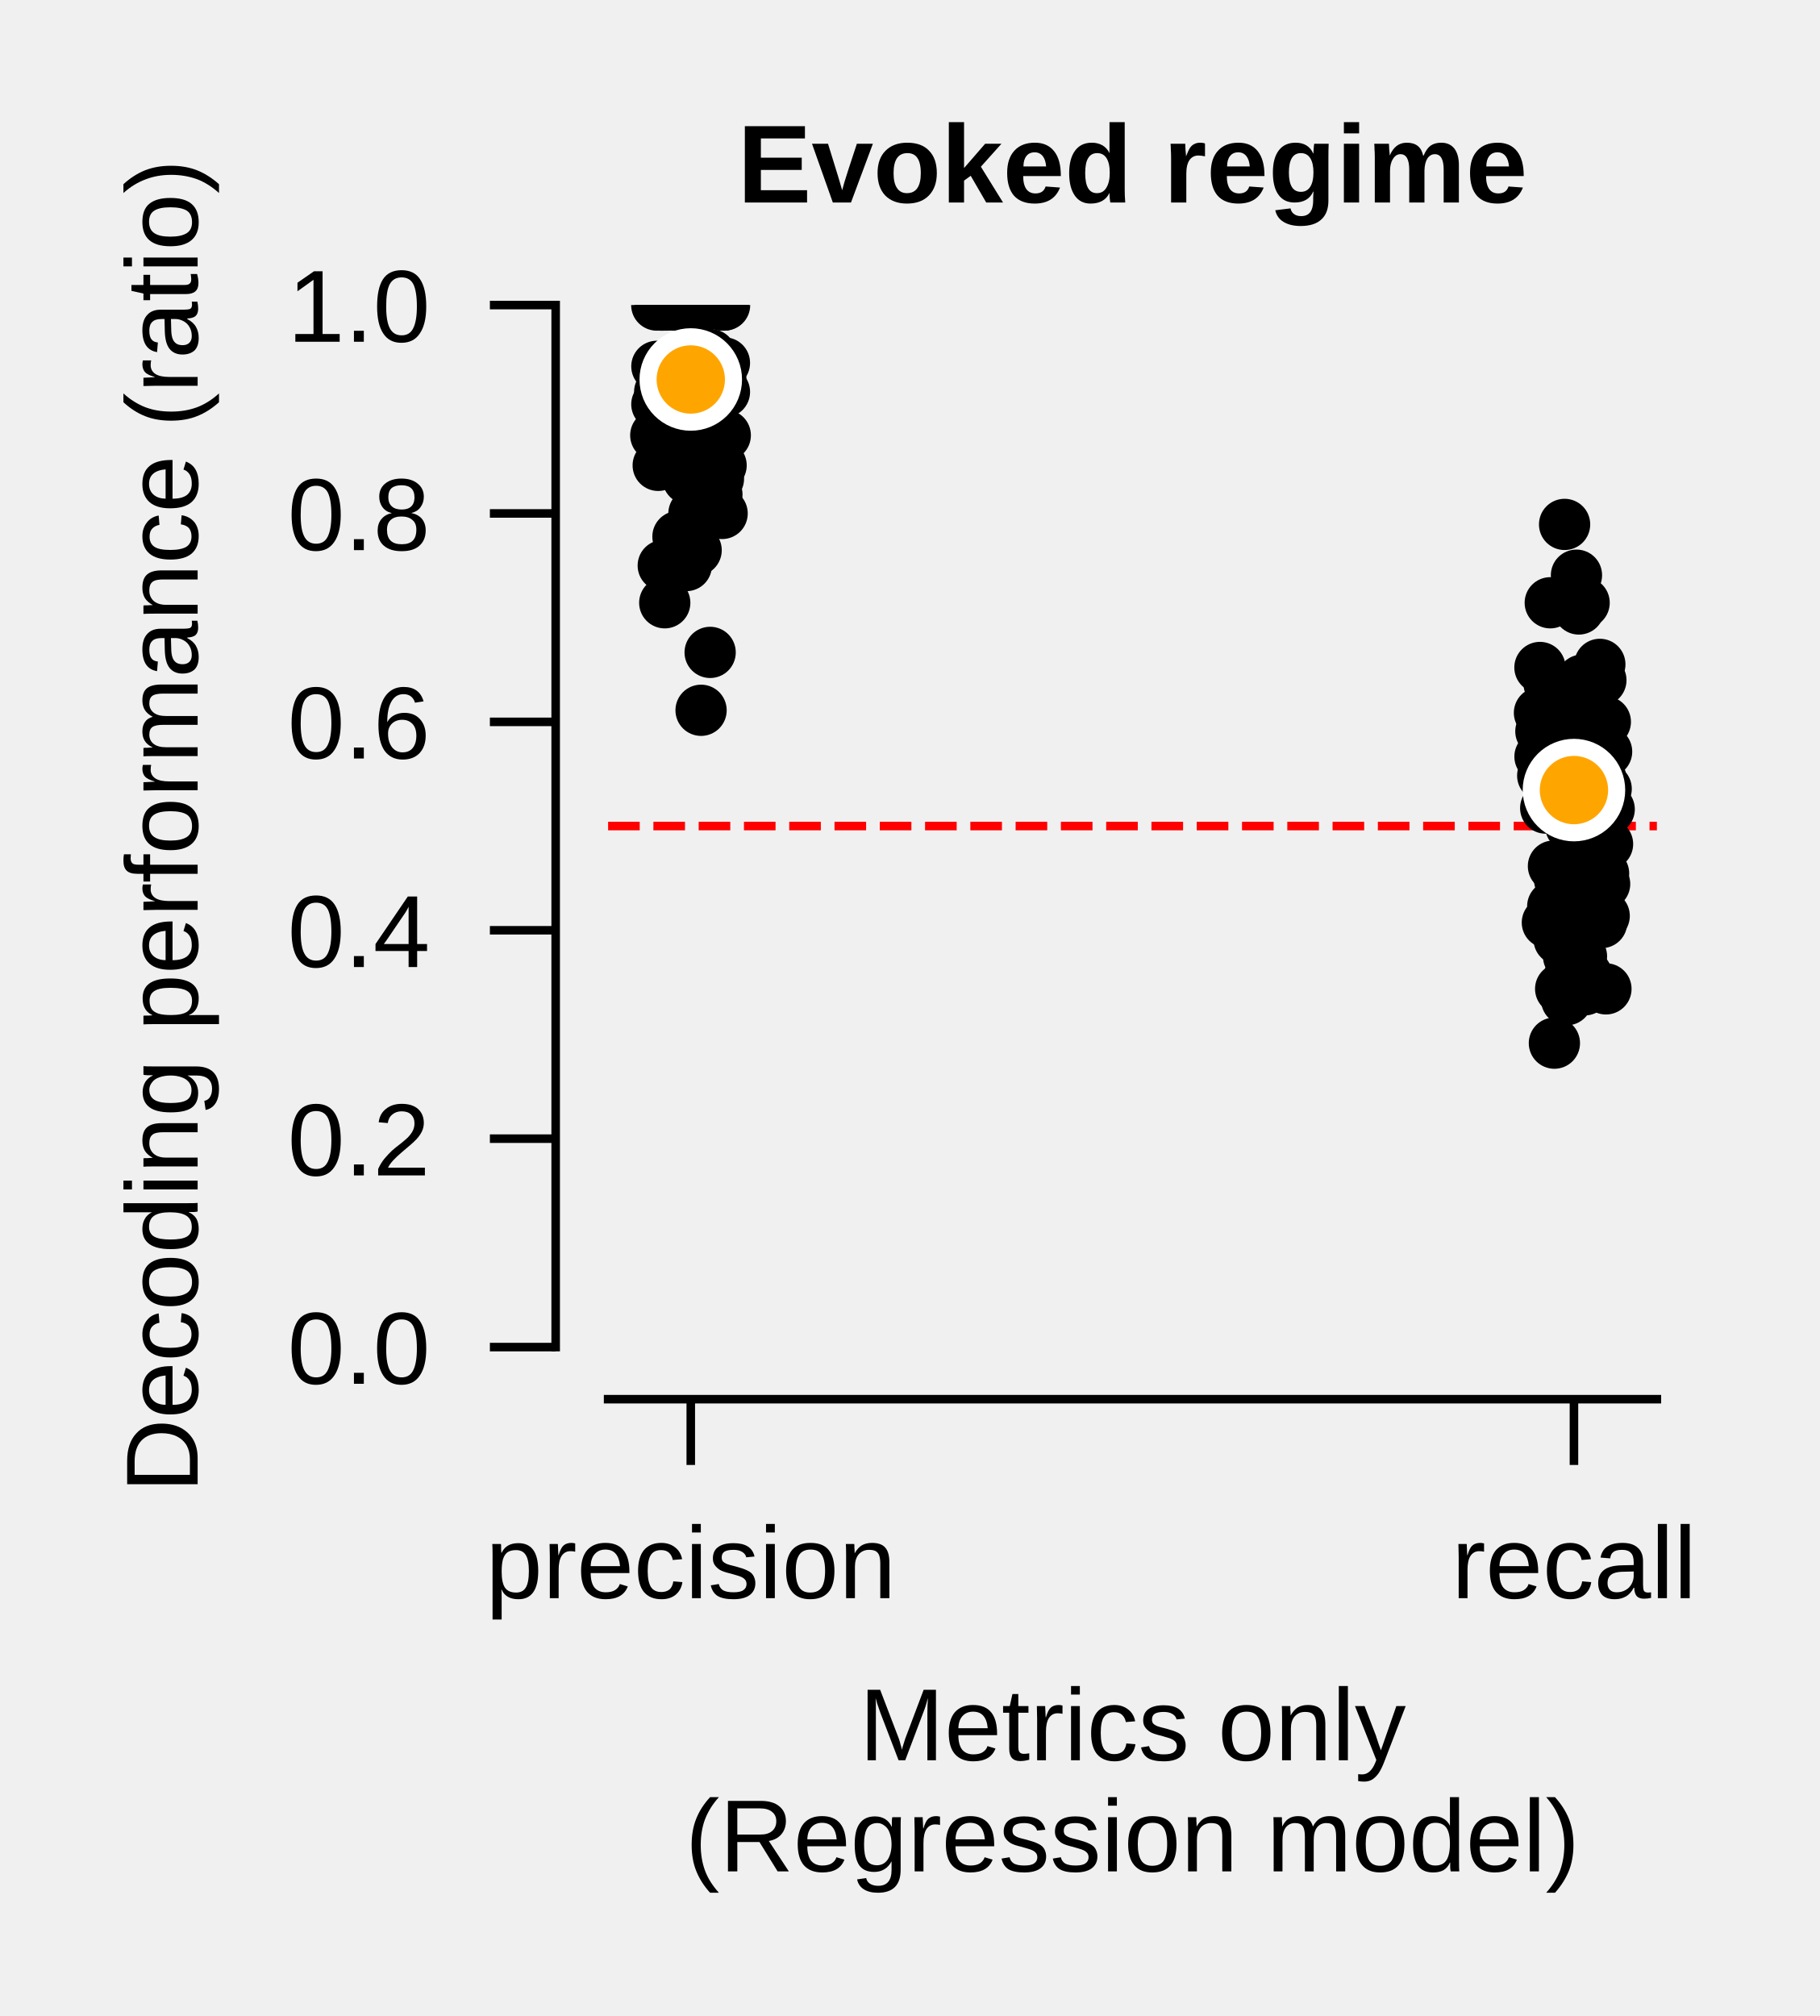
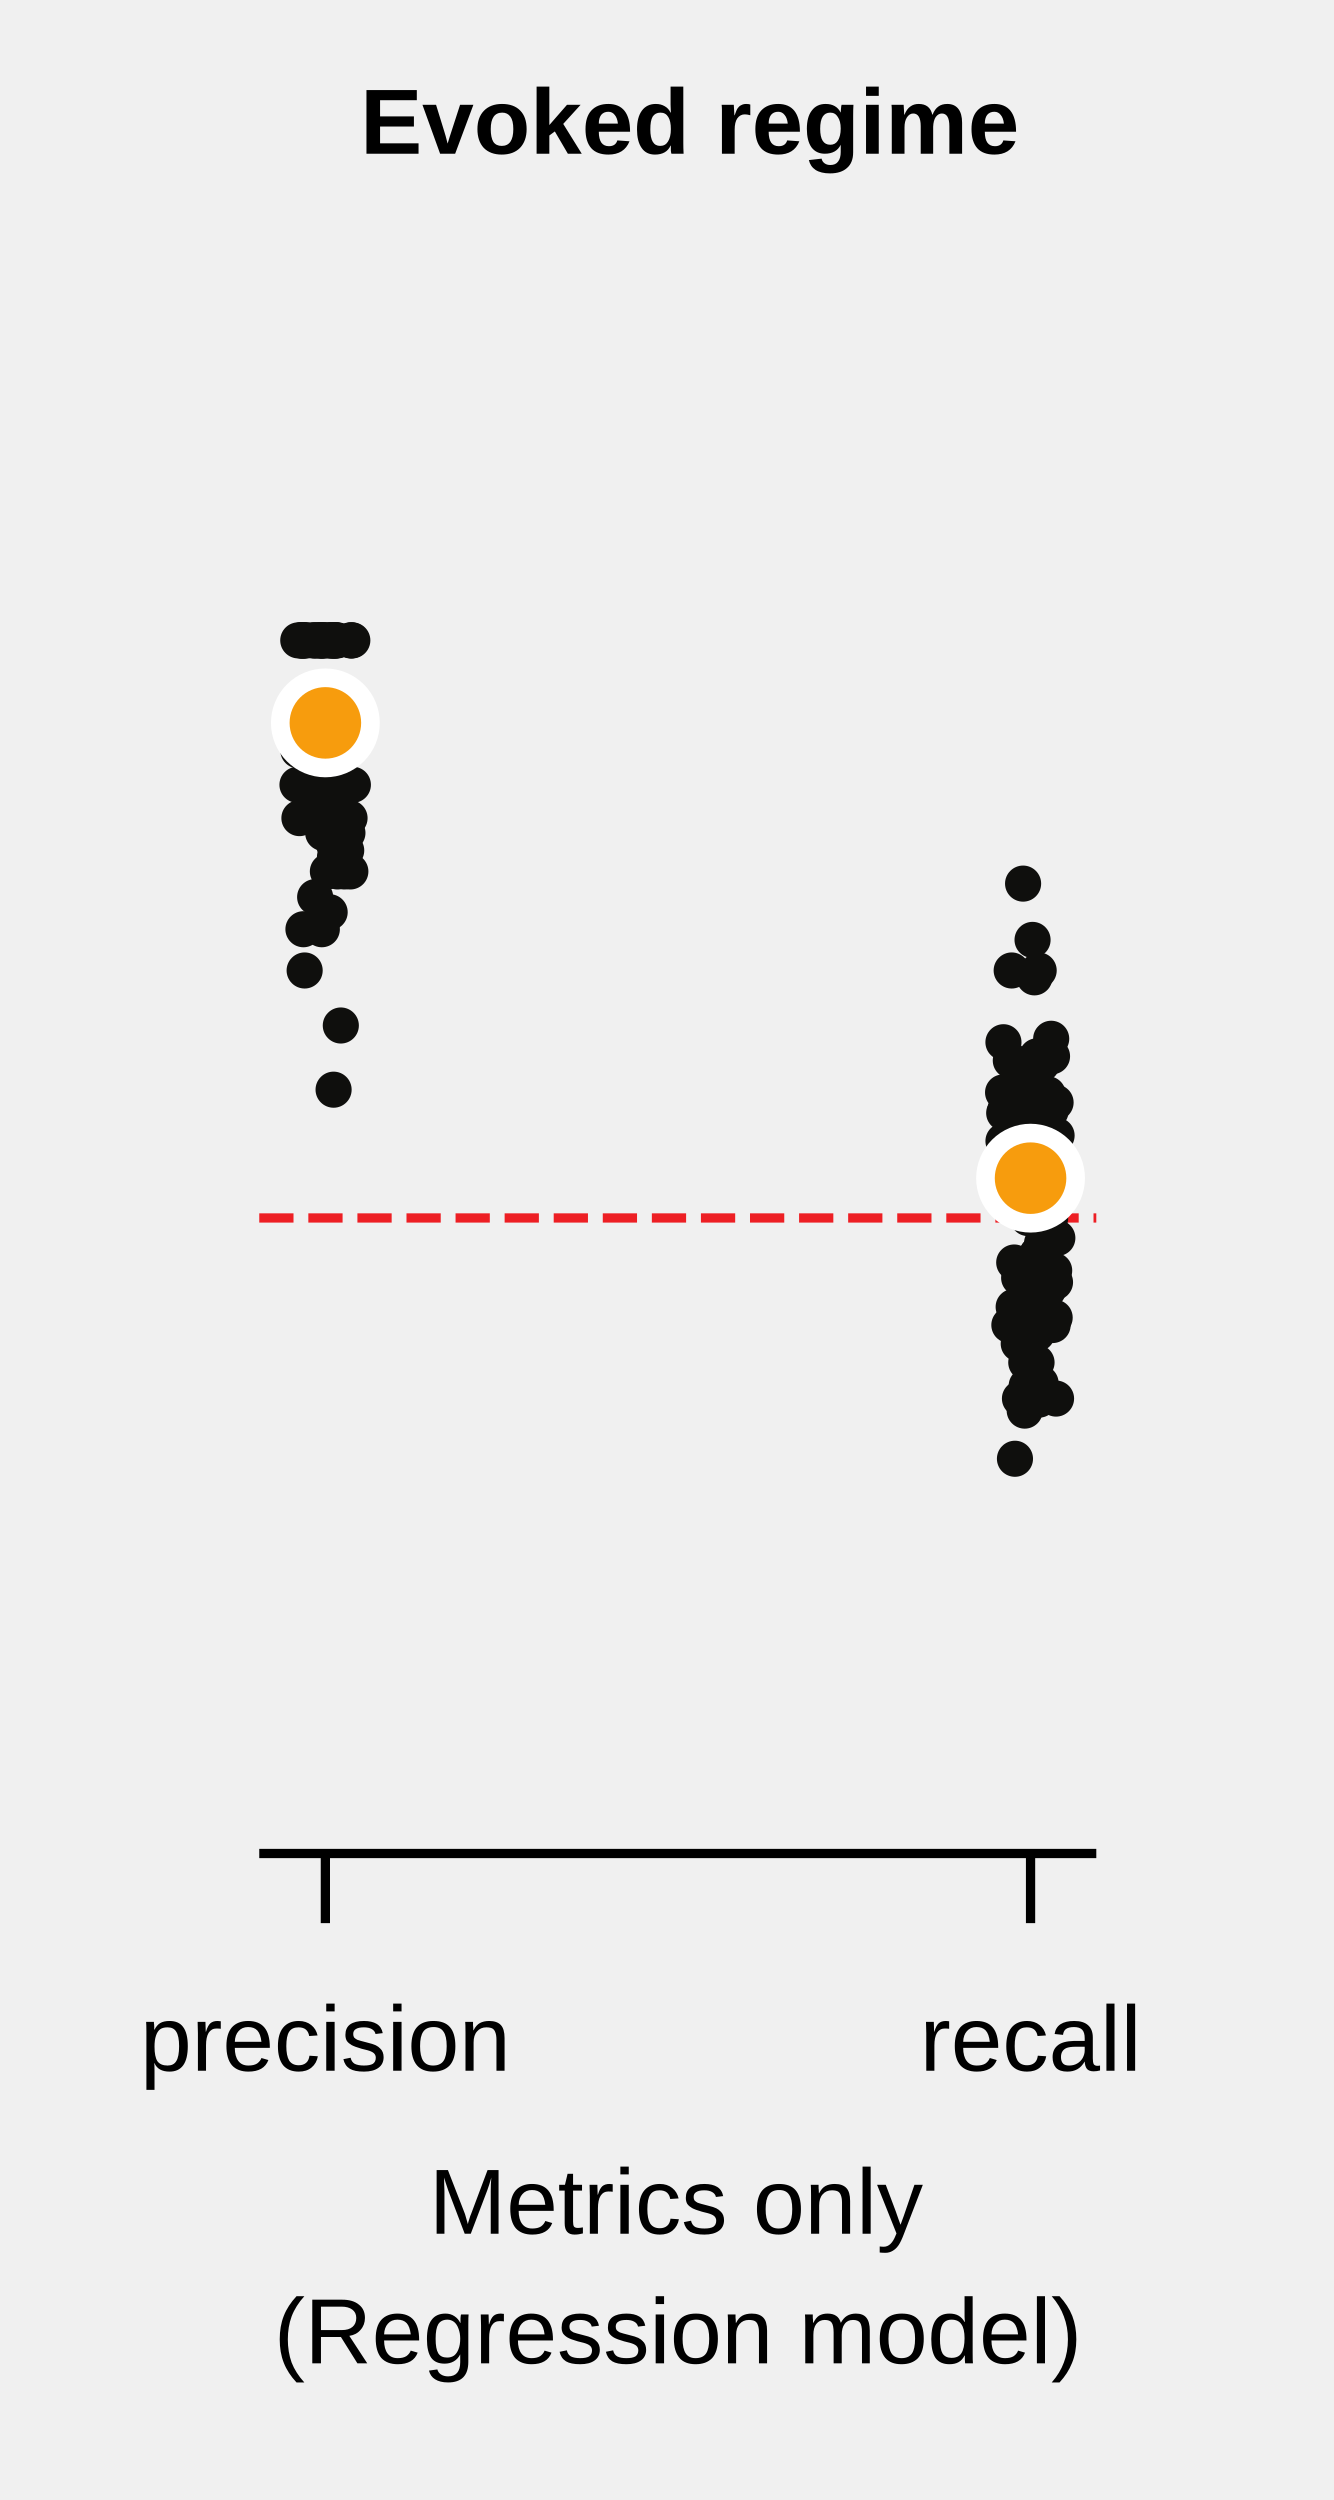
- <svg xmlns="http://www.w3.org/2000/svg" xmlns:xlink="http://www.w3.org/1999/xlink" width="106.485" height="117.985" viewBox="0 0 106.485 117.985" version="1.1">
+ <svg xmlns="http://www.w3.org/2000/svg" xmlns:xlink="http://www.w3.org/1999/xlink" width="72" height="135" viewBox="0 0 72 135" version="1.1">
  <defs>
    <style type="text/css">*{stroke-linejoin: round; stroke-linecap: butt}</style>
  </defs>
  <g id="figure_1">
    <g id="patch_1">
-       <path d="M 0 117.985  L 106.485 117.985  L 106.485 0  L 0 0  L 0 117.985  z " style="fill: none" />
+       <path d="M 0 135  L 72 135  L 72 0  L 0 0  L 0 135  z " style="fill: none" />
    </g>
    <g id="axes_1">
-       <g id="patch_2">
-         <path d="M 35.59 78.837  L 96.97 78.837  L 96.97 17.853  L 35.59 17.853  L 35.59 78.837  z " style="fill: none" />
-       </g>
      <g id="line2d_1">
-         <path d="M 35.59 48.345  L 96.97 48.345  " clip-path="url(#pc4c7c023c5)" style="fill: none; stroke-dasharray: 1.85,0.8; stroke-dashoffset: 0; stroke: #ff0000; stroke-width: 0.5" />
-       </g>
-       <g id="matplotlib.axis_1">
-         <g id="xtick_1">
-           <g id="line2d_2">
-             <defs>
-               <path id="md688988b93" d="M 0 0  L 0 3.85  " style="stroke: #000000; stroke-width: 0.5" />
-             </defs>
-             <g>
-               <use xlink:href="#md688988b93" x="40.428" y="81.886" style="stroke: #000000; stroke-width: 0.5" />
-             </g>
-           </g>
-           <g id="text_1">
-             <text font-family="Arial" font-size="6" text-anchor="middle" x="40.428" y="93.53" transform="rotate(-0 40.42777 93.53047)">precision</text>
-           </g>
-         </g>
-         <g id="xtick_2">
-           <g id="line2d_3">
-             <g>
-               <use xlink:href="#md688988b93" x="92.117" y="81.886" style="stroke: #000000; stroke-width: 0.5" />
-             </g>
-           </g>
-           <g id="text_2">
-             <text font-family="Arial" font-size="6" text-anchor="middle" x="92.117" y="93.53" transform="rotate(-0 92.11683 93.53047)">recall</text>
-           </g>
-         </g>
-         <g id="text_3">
-           <text font-family="Arial" font-size="6" transform="translate(50.27697 103.0177)">Metrics only</text>
-           <text font-family="Arial" font-size="6" transform="translate(40.10462 109.5218)">(Regression model)</text>
-         </g>
-       </g>
-       <g id="matplotlib.axis_2">
-         <g id="ytick_1">
-           <g id="line2d_4">
-             <defs>
-               <path id="m4ce595ca80" d="M 0 0  L -3.85 0  " style="stroke: #000000; stroke-width: 0.5" />
-             </defs>
-             <g>
-               <use xlink:href="#m4ce595ca80" x="32.521" y="78.837" style="stroke: #000000; stroke-width: 0.5" />
-             </g>
-           </g>
-           <g id="text_4">
-             <text font-family="Arial" font-size="6" text-anchor="end" x="25.171" y="80.984" transform="rotate(-0 25.17063 80.98392)">0.0</text>
-           </g>
-         </g>
-         <g id="ytick_2">
-           <g id="line2d_5">
-             <g>
-               <use xlink:href="#m4ce595ca80" x="32.521" y="66.64" style="stroke: #000000; stroke-width: 0.5" />
-             </g>
-           </g>
-           <g id="text_5">
-             <text font-family="Arial" font-size="6" text-anchor="end" x="25.171" y="68.787" transform="rotate(-0 25.17063 68.78712)">0.2</text>
-           </g>
-         </g>
-         <g id="ytick_3">
-           <g id="line2d_6">
-             <g>
-               <use xlink:href="#m4ce595ca80" x="32.521" y="54.443" style="stroke: #000000; stroke-width: 0.5" />
-             </g>
-           </g>
-           <g id="text_6">
-             <text font-family="Arial" font-size="6" text-anchor="end" x="25.171" y="56.59" transform="rotate(-0 25.17063 56.59032)">0.4</text>
-           </g>
-         </g>
-         <g id="ytick_4">
-           <g id="line2d_7">
-             <g>
-               <use xlink:href="#m4ce595ca80" x="32.521" y="42.246" style="stroke: #000000; stroke-width: 0.5" />
-             </g>
-           </g>
-           <g id="text_7">
-             <text font-family="Arial" font-size="6" text-anchor="end" x="25.171" y="44.394" transform="rotate(-0 25.17063 44.39352)">0.6</text>
-           </g>
-         </g>
-         <g id="ytick_5">
-           <g id="line2d_8">
-             <g>
-               <use xlink:href="#m4ce595ca80" x="32.521" y="30.049" style="stroke: #000000; stroke-width: 0.5" />
-             </g>
-           </g>
-           <g id="text_8">
-             <text font-family="Arial" font-size="6" text-anchor="end" x="25.171" y="32.197" transform="rotate(-0 25.17063 32.19672)">0.8</text>
-           </g>
-         </g>
-         <g id="ytick_6">
-           <g id="line2d_9">
-             <g>
-               <use xlink:href="#m4ce595ca80" x="32.521" y="17.853" style="stroke: #000000; stroke-width: 0.5" />
-             </g>
-           </g>
-           <g id="text_9">
-             <text font-family="Arial" font-size="6" text-anchor="end" x="25.171" y="20" transform="rotate(-0 25.17063 19.99992)">1.0</text>
-           </g>
-         </g>
-         <g id="text_10">
-           <text font-family="Arial" font-size="6" text-anchor="middle" x="11.568" y="48.345" transform="rotate(-90 11.56781 48.34458)">Decoding performance (ratio)</text>
-         </g>
-       </g>
-       <g id="patch_3">
-         <path d="M 32.521 78.837  L 32.521 17.853  " style="fill: none; stroke: #000000; stroke-width: 0.5; stroke-linejoin: miter; stroke-linecap: square" />
-       </g>
-       <g id="patch_4">
-         <path d="M 35.59 81.886  L 96.97 81.886  " style="fill: none; stroke: #000000; stroke-width: 0.5; stroke-linejoin: miter; stroke-linecap: square" />
+         <path d="M 14 65.77  L 59.2 65.77  " clip-path="url(#p642a6936e7)" style="fill: none; stroke-dasharray: 1.85,0.8; stroke-dashoffset: 0; stroke: #ed1f24; stroke-width: 0.5" />
+       </g>
+       <g id="line2d_2">
+         <path d="M 14 100.09  L 59.2 100.09  " clip-path="url(#p642a6936e7)" style="fill: none; stroke: #000000; stroke-width: 0.5" />
+       </g>
+       <g id="line2d_3">
+         <path d="M 17.57 100.09  L 17.57 103.85  " clip-path="url(#p642a6936e7)" style="fill: none; stroke: #000000; stroke-width: 0.5" />
+       </g>
+       <g id="line2d_4">
+         <path d="M 55.65 100.09  L 55.65 103.85  " clip-path="url(#p642a6936e7)" style="fill: none; stroke: #000000; stroke-width: 0.5" />
      </g>
      <g id="PathCollection_1">
        <defs>
-           <path id="m14825acccf" d="M 0 1.5  C 0.398 1.5 0.779 1.342 1.061 1.061  C 1.342 0.779 1.5 0.398 1.5 0  C 1.5 -0.398 1.342 -0.779 1.061 -1.061  C 0.779 -1.342 0.398 -1.5 0 -1.5  C -0.398 -1.5 -0.779 -1.342 -1.061 -1.061  C -1.342 -0.779 -1.5 -0.398 -1.5 0  C -1.5 0.398 -1.342 0.779 -1.061 1.061  C -0.779 1.342 -0.398 1.5 0 1.5  z " />
+           <path id="m058833e868" d="M 0 0.975  C 0.259 0.975 0.507 0.872 0.689 0.689  C 0.872 0.507 0.975 0.259 0.975 0  C 0.975 -0.259 0.872 -0.507 0.689 -0.689  C 0.507 -0.872 0.259 -0.975 0 -0.975  C -0.259 -0.975 -0.507 -0.872 -0.689 -0.689  C -0.872 -0.507 -0.975 -0.259 -0.975 0  C -0.975 0.259 -0.872 0.507 -0.689 0.689  C -0.507 0.872 -0.259 0.975 0 0.975  z " />
        </defs>
-         <g clip-path="url(#pc4c7c023c5)">
-           <use xlink:href="#m14825acccf" x="40.63" y="28.017" />
-           <use xlink:href="#m14825acccf" x="41.318" y="30.049" />
-           <use xlink:href="#m14825acccf" x="40.853" y="22.209" />
-           <use xlink:href="#m14825acccf" x="40.613" y="30.049" />
-           <use xlink:href="#m14825acccf" x="40.112" y="21.918" />
-           <use xlink:href="#m14825acccf" x="41.031" y="41.569" />
-           <use xlink:href="#m14825acccf" x="40.17" y="17.853" />
-           <use xlink:href="#m14825acccf" x="42.048" y="28.017" />
-           <use xlink:href="#m14825acccf" x="42.345" y="17.853" />
-           <use xlink:href="#m14825acccf" x="39.946" y="27.235" />
-           <use xlink:href="#m14825acccf" x="41.634" y="21.664" />
-           <use xlink:href="#m14825acccf" x="40.547" y="27.482" />
-           <use xlink:href="#m14825acccf" x="40.709" y="22.544" />
-           <use xlink:href="#m14825acccf" x="42.188" y="22.209" />
-           <use xlink:href="#m14825acccf" x="38.654" y="17.853" />
-           <use xlink:href="#m14825acccf" x="38.72" y="17.853" />
-           <use xlink:href="#m14825acccf" x="38.444" y="21.44" />
-           <use xlink:href="#m14825acccf" x="41.803" y="21.44" />
-           <use xlink:href="#m14825acccf" x="41.578" y="22.544" />
-           <use xlink:href="#m14825acccf" x="41.958" y="28.941" />
-           <use xlink:href="#m14825acccf" x="42.407" y="17.853" />
-           <use xlink:href="#m14825acccf" x="41.665" y="22.544" />
-           <use xlink:href="#m14825acccf" x="40.268" y="28.017" />
-           <use xlink:href="#m14825acccf" x="41.588" y="20.757" />
-           <use xlink:href="#m14825acccf" x="38.849" y="17.853" />
-           <use xlink:href="#m14825acccf" x="41.006" y="17.853" />
-           <use xlink:href="#m14825acccf" x="38.953" y="17.853" />
-           <use xlink:href="#m14825acccf" x="42.267" y="17.853" />
-           <use xlink:href="#m14825acccf" x="40.518" y="17.853" />
-           <use xlink:href="#m14825acccf" x="40.075" y="17.853" />
-           <use xlink:href="#m14825acccf" x="39.454" y="21.664" />
-           <use xlink:href="#m14825acccf" x="41.562" y="38.181" />
-           <use xlink:href="#m14825acccf" x="40.246" y="17.853" />
-           <use xlink:href="#m14825acccf" x="40.711" y="26.565" />
-           <use xlink:href="#m14825acccf" x="38.438" y="17.853" />
-           <use xlink:href="#m14825acccf" x="40.914" y="17.853" />
-           <use xlink:href="#m14825acccf" x="40.891" y="17.853" />
-           <use xlink:href="#m14825acccf" x="40.911" y="17.853" />
-           <use xlink:href="#m14825acccf" x="42.263" y="30.049" />
-           <use xlink:href="#m14825acccf" x="41.18" y="17.853" />
-           <use xlink:href="#m14825acccf" x="39.847" y="21.241" />
-           <use xlink:href="#m14825acccf" x="40.167" y="33.099" />
-           <use xlink:href="#m14825acccf" x="41.245" y="21.44" />
-           <use xlink:href="#m14825acccf" x="38.609" y="22.935" />
-           <use xlink:href="#m14825acccf" x="41.117" y="17.853" />
-           <use xlink:href="#m14825acccf" x="41.133" y="29.287" />
-           <use xlink:href="#m14825acccf" x="39.23" y="21.664" />
-           <use xlink:href="#m14825acccf" x="38.893" y="21.664" />
-           <use xlink:href="#m14825acccf" x="39.665" y="17.853" />
-           <use xlink:href="#m14825acccf" x="39.864" y="17.853" />
-           <use xlink:href="#m14825acccf" x="40.718" y="25.476" />
-           <use xlink:href="#m14825acccf" x="40.174" y="17.853" />
-           <use xlink:href="#m14825acccf" x="42.447" y="25.476" />
-           <use xlink:href="#m14825acccf" x="38.782" y="17.853" />
-           <use xlink:href="#m14825acccf" x="39.224" y="22.935" />
-           <use xlink:href="#m14825acccf" x="39.027" y="22.544" />
-           <use xlink:href="#m14825acccf" x="41.061" y="28.614" />
-           <use xlink:href="#m14825acccf" x="39.408" y="21.241" />
-           <use xlink:href="#m14825acccf" x="40.288" y="17.853" />
-           <use xlink:href="#m14825acccf" x="39.371" y="22.935" />
-           <use xlink:href="#m14825acccf" x="39.018" y="17.853" />
-           <use xlink:href="#m14825acccf" x="38.817" y="33.099" />
-           <use xlink:href="#m14825acccf" x="41.074" y="24.629" />
-           <use xlink:href="#m14825acccf" x="38.932" y="23.661" />
-           <use xlink:href="#m14825acccf" x="39.173" y="25.476" />
-           <use xlink:href="#m14825acccf" x="39.885" y="24.629" />
-           <use xlink:href="#m14825acccf" x="41.755" y="25.476" />
-           <use xlink:href="#m14825acccf" x="38.762" y="17.853" />
-           <use xlink:href="#m14825acccf" x="41.825" y="30.049" />
-           <use xlink:href="#m14825acccf" x="38.758" y="22.209" />
-           <use xlink:href="#m14825acccf" x="42.398" y="21.241" />
-           <use xlink:href="#m14825acccf" x="40.298" y="20.902" />
-           <use xlink:href="#m14825acccf" x="42.399" y="22.935" />
-           <use xlink:href="#m14825acccf" x="40.861" y="25.027" />
-           <use xlink:href="#m14825acccf" x="41.417" y="22.544" />
-           <use xlink:href="#m14825acccf" x="38.522" y="27.235" />
-           <use xlink:href="#m14825acccf" x="39.53" y="26.565" />
-           <use xlink:href="#m14825acccf" x="38.857" y="22.544" />
-           <use xlink:href="#m14825acccf" x="39.585" y="22.935" />
-           <use xlink:href="#m14825acccf" x="38.851" y="22.209" />
-           <use xlink:href="#m14825acccf" x="39.675" y="17.853" />
-           <use xlink:href="#m14825acccf" x="40.073" y="17.853" />
-           <use xlink:href="#m14825acccf" x="38.625" y="17.853" />
-           <use xlink:href="#m14825acccf" x="41.224" y="17.853" />
-           <use xlink:href="#m14825acccf" x="40.703" y="17.853" />
-           <use xlink:href="#m14825acccf" x="39.458" y="17.853" />
-           <use xlink:href="#m14825acccf" x="40.524" y="28.017" />
-           <use xlink:href="#m14825acccf" x="38.749" y="22.209" />
-           <use xlink:href="#m14825acccf" x="40.742" y="32.202" />
-           <use xlink:href="#m14825acccf" x="42.203" y="27.235" />
-           <use xlink:href="#m14825acccf" x="39.678" y="31.405" />
-           <use xlink:href="#m14825acccf" x="41.12" y="17.853" />
-           <use xlink:href="#m14825acccf" x="38.905" y="35.277" />
-           <use xlink:href="#m14825acccf" x="41.322" y="17.853" />
-           <use xlink:href="#m14825acccf" x="39.557" y="22.209" />
-           <use xlink:href="#m14825acccf" x="39.118" y="21.664" />
-           <use xlink:href="#m14825acccf" x="40.786" y="21.664" />
-           <use xlink:href="#m14825acccf" x="38.443" y="23.661" />
-           <use xlink:href="#m14825acccf" x="41.788" y="21.241" />
-           <use xlink:href="#m14825acccf" x="38.38" y="25.476" />
+         <g clip-path="url(#p642a6936e7)">
+           <use xlink:href="#m058833e868" x="17.718" y="44.978" style="fill: #0f0f0d" />
+           <use xlink:href="#m058833e868" x="18.224" y="47.058" style="fill: #0f0f0d" />
+           <use xlink:href="#m058833e868" x="17.882" y="39.036" style="fill: #0f0f0d" />
+           <use xlink:href="#m058833e868" x="17.706" y="47.058" style="fill: #0f0f0d" />
+           <use xlink:href="#m058833e868" x="17.338" y="38.739" style="fill: #0f0f0d" />
+           <use xlink:href="#m058833e868" x="18.014" y="58.843" style="fill: #0f0f0d" />
+           <use xlink:href="#m058833e868" x="17.38" y="34.58" style="fill: #0f0f0d" />
+           <use xlink:href="#m058833e868" x="18.761" y="44.978" style="fill: #0f0f0d" />
+           <use xlink:href="#m058833e868" x="18.98" y="34.58" style="fill: #0f0f0d" />
+           <use xlink:href="#m058833e868" x="17.216" y="44.178" style="fill: #0f0f0d" />
+           <use xlink:href="#m058833e868" x="18.457" y="38.479" style="fill: #0f0f0d" />
+           <use xlink:href="#m058833e868" x="17.658" y="44.431" style="fill: #0f0f0d" />
+           <use xlink:href="#m058833e868" x="17.777" y="39.379" style="fill: #0f0f0d" />
+           <use xlink:href="#m058833e868" x="18.864" y="39.036" style="fill: #0f0f0d" />
+           <use xlink:href="#m058833e868" x="16.266" y="34.58" style="fill: #0f0f0d" />
+           <use xlink:href="#m058833e868" x="16.315" y="34.58" style="fill: #0f0f0d" />
+           <use xlink:href="#m058833e868" x="16.111" y="38.25" style="fill: #0f0f0d" />
+           <use xlink:href="#m058833e868" x="18.581" y="38.25" style="fill: #0f0f0d" />
+           <use xlink:href="#m058833e868" x="18.416" y="39.379" style="fill: #0f0f0d" />
+           <use xlink:href="#m058833e868" x="18.695" y="45.924" style="fill: #0f0f0d" />
+           <use xlink:href="#m058833e868" x="19.025" y="34.58" style="fill: #0f0f0d" />
+           <use xlink:href="#m058833e868" x="18.479" y="39.379" style="fill: #0f0f0d" />
+           <use xlink:href="#m058833e868" x="17.453" y="44.978" style="fill: #0f0f0d" />
+           <use xlink:href="#m058833e868" x="18.423" y="37.551" style="fill: #0f0f0d" />
+           <use xlink:href="#m058833e868" x="16.41" y="34.58" style="fill: #0f0f0d" />
+           <use xlink:href="#m058833e868" x="17.995" y="34.58" style="fill: #0f0f0d" />
+           <use xlink:href="#m058833e868" x="16.486" y="34.58" style="fill: #0f0f0d" />
+           <use xlink:href="#m058833e868" x="18.922" y="34.58" style="fill: #0f0f0d" />
+           <use xlink:href="#m058833e868" x="17.636" y="34.58" style="fill: #0f0f0d" />
+           <use xlink:href="#m058833e868" x="17.311" y="34.58" style="fill: #0f0f0d" />
+           <use xlink:href="#m058833e868" x="16.854" y="38.479" style="fill: #0f0f0d" />
+           <use xlink:href="#m058833e868" x="18.404" y="55.377" style="fill: #0f0f0d" />
+           <use xlink:href="#m058833e868" x="17.437" y="34.58" style="fill: #0f0f0d" />
+           <use xlink:href="#m058833e868" x="17.778" y="43.493" style="fill: #0f0f0d" />
+           <use xlink:href="#m058833e868" x="16.107" y="34.58" style="fill: #0f0f0d" />
+           <use xlink:href="#m058833e868" x="17.928" y="34.58" style="fill: #0f0f0d" />
+           <use xlink:href="#m058833e868" x="17.911" y="34.58" style="fill: #0f0f0d" />
+           <use xlink:href="#m058833e868" x="17.925" y="34.58" style="fill: #0f0f0d" />
+           <use xlink:href="#m058833e868" x="18.919" y="47.058" style="fill: #0f0f0d" />
+           <use xlink:href="#m058833e868" x="18.123" y="34.58" style="fill: #0f0f0d" />
+           <use xlink:href="#m058833e868" x="17.143" y="38.046" style="fill: #0f0f0d" />
+           <use xlink:href="#m058833e868" x="17.379" y="50.178" style="fill: #0f0f0d" />
+           <use xlink:href="#m058833e868" x="18.171" y="38.25" style="fill: #0f0f0d" />
+           <use xlink:href="#m058833e868" x="16.233" y="39.779" style="fill: #0f0f0d" />
+           <use xlink:href="#m058833e868" x="18.077" y="34.58" style="fill: #0f0f0d" />
+           <use xlink:href="#m058833e868" x="18.089" y="46.278" style="fill: #0f0f0d" />
+           <use xlink:href="#m058833e868" x="16.69" y="38.479" style="fill: #0f0f0d" />
+           <use xlink:href="#m058833e868" x="16.442" y="38.479" style="fill: #0f0f0d" />
+           <use xlink:href="#m058833e868" x="17.009" y="34.58" style="fill: #0f0f0d" />
+           <use xlink:href="#m058833e868" x="17.156" y="34.58" style="fill: #0f0f0d" />
+           <use xlink:href="#m058833e868" x="17.783" y="42.379" style="fill: #0f0f0d" />
+           <use xlink:href="#m058833e868" x="17.383" y="34.58" style="fill: #0f0f0d" />
+           <use xlink:href="#m058833e868" x="19.055" y="42.379" style="fill: #0f0f0d" />
+           <use xlink:href="#m058833e868" x="16.36" y="34.58" style="fill: #0f0f0d" />
+           <use xlink:href="#m058833e868" x="16.685" y="39.779" style="fill: #0f0f0d" />
+           <use xlink:href="#m058833e868" x="16.54" y="39.379" style="fill: #0f0f0d" />
+           <use xlink:href="#m058833e868" x="18.035" y="45.59" style="fill: #0f0f0d" />
+           <use xlink:href="#m058833e868" x="16.82" y="38.046" style="fill: #0f0f0d" />
+           <use xlink:href="#m058833e868" x="17.468" y="34.58" style="fill: #0f0f0d" />
+           <use xlink:href="#m058833e868" x="16.793" y="39.779" style="fill: #0f0f0d" />
+           <use xlink:href="#m058833e868" x="16.533" y="34.58" style="fill: #0f0f0d" />
+           <use xlink:href="#m058833e868" x="16.386" y="50.178" style="fill: #0f0f0d" />
+           <use xlink:href="#m058833e868" x="18.045" y="41.512" style="fill: #0f0f0d" />
+           <use xlink:href="#m058833e868" x="16.47" y="40.522" style="fill: #0f0f0d" />
+           <use xlink:href="#m058833e868" x="16.648" y="42.379" style="fill: #0f0f0d" />
+           <use xlink:href="#m058833e868" x="17.171" y="41.512" style="fill: #0f0f0d" />
+           <use xlink:href="#m058833e868" x="18.546" y="42.379" style="fill: #0f0f0d" />
+           <use xlink:href="#m058833e868" x="16.345" y="34.58" style="fill: #0f0f0d" />
+           <use xlink:href="#m058833e868" x="18.597" y="47.058" style="fill: #0f0f0d" />
+           <use xlink:href="#m058833e868" x="16.342" y="39.036" style="fill: #0f0f0d" />
+           <use xlink:href="#m058833e868" x="19.018" y="38.046" style="fill: #0f0f0d" />
+           <use xlink:href="#m058833e868" x="17.475" y="37.7" style="fill: #0f0f0d" />
+           <use xlink:href="#m058833e868" x="19.019" y="39.779" style="fill: #0f0f0d" />
+           <use xlink:href="#m058833e868" x="17.889" y="41.92" style="fill: #0f0f0d" />
+           <use xlink:href="#m058833e868" x="18.297" y="39.379" style="fill: #0f0f0d" />
+           <use xlink:href="#m058833e868" x="16.169" y="44.178" style="fill: #0f0f0d" />
+           <use xlink:href="#m058833e868" x="16.91" y="43.493" style="fill: #0f0f0d" />
+           <use xlink:href="#m058833e868" x="16.415" y="39.379" style="fill: #0f0f0d" />
+           <use xlink:href="#m058833e868" x="16.95" y="39.779" style="fill: #0f0f0d" />
+           <use xlink:href="#m058833e868" x="16.411" y="39.036" style="fill: #0f0f0d" />
+           <use xlink:href="#m058833e868" x="17.017" y="34.58" style="fill: #0f0f0d" />
+           <use xlink:href="#m058833e868" x="17.309" y="34.58" style="fill: #0f0f0d" />
+           <use xlink:href="#m058833e868" x="16.245" y="34.58" style="fill: #0f0f0d" />
+           <use xlink:href="#m058833e868" x="18.155" y="34.58" style="fill: #0f0f0d" />
+           <use xlink:href="#m058833e868" x="17.772" y="34.58" style="fill: #0f0f0d" />
+           <use xlink:href="#m058833e868" x="16.857" y="34.58" style="fill: #0f0f0d" />
+           <use xlink:href="#m058833e868" x="17.641" y="44.978" style="fill: #0f0f0d" />
+           <use xlink:href="#m058833e868" x="16.336" y="39.036" style="fill: #0f0f0d" />
+           <use xlink:href="#m058833e868" x="17.801" y="49.26" style="fill: #0f0f0d" />
+           <use xlink:href="#m058833e868" x="18.875" y="44.178" style="fill: #0f0f0d" />
+           <use xlink:href="#m058833e868" x="17.018" y="48.444" style="fill: #0f0f0d" />
+           <use xlink:href="#m058833e868" x="18.079" y="34.58" style="fill: #0f0f0d" />
+           <use xlink:href="#m058833e868" x="16.451" y="52.406" style="fill: #0f0f0d" />
+           <use xlink:href="#m058833e868" x="18.228" y="34.58" style="fill: #0f0f0d" />
+           <use xlink:href="#m058833e868" x="16.93" y="39.036" style="fill: #0f0f0d" />
+           <use xlink:href="#m058833e868" x="16.607" y="38.479" style="fill: #0f0f0d" />
+           <use xlink:href="#m058833e868" x="17.833" y="38.479" style="fill: #0f0f0d" />
+           <use xlink:href="#m058833e868" x="16.111" y="40.522" style="fill: #0f0f0d" />
+           <use xlink:href="#m058833e868" x="18.57" y="38.046" style="fill: #0f0f0d" />
+           <use xlink:href="#m058833e868" x="16.064" y="42.379" style="fill: #0f0f0d" />
        </g>
      </g>
      <g id="PathCollection_2">
-         <g clip-path="url(#pc4c7c023c5)">
-           <use xlink:href="#m14825acccf" x="92.852" y="57.057" />
-           <use xlink:href="#m14825acccf" x="91.166" y="47.019" />
-           <use xlink:href="#m14825acccf" x="93.089" y="50.523" />
-           <use xlink:href="#m14825acccf" x="94.028" y="43.989" />
-           <use xlink:href="#m14825acccf" x="91.078" y="44.686" />
-           <use xlink:href="#m14825acccf" x="92.432" y="45.295" />
-           <use xlink:href="#m14825acccf" x="92.497" y="40.722" />
-           <use xlink:href="#m14825acccf" x="92.416" y="44.957" />
-           <use xlink:href="#m14825acccf" x="90.972" y="61.05" />
-           <use xlink:href="#m14825acccf" x="93.989" y="57.873" />
-           <use xlink:href="#m14825acccf" x="91.898" y="46.167" />
-           <use xlink:href="#m14825acccf" x="93.549" y="39.807" />
-           <use xlink:href="#m14825acccf" x="92.942" y="45.573" />
-           <use xlink:href="#m14825acccf" x="91.279" y="51.499" />
-           <use xlink:href="#m14825acccf" x="93.414" y="43.989" />
-           <use xlink:href="#m14825acccf" x="91.689" y="58.509" />
-           <use xlink:href="#m14825acccf" x="93.693" y="39.807" />
-           <use xlink:href="#m14825acccf" x="92.453" y="41.308" />
-           <use xlink:href="#m14825acccf" x="93.695" y="45.573" />
-           <use xlink:href="#m14825acccf" x="92.913" y="49.949" />
-           <use xlink:href="#m14825acccf" x="93.048" y="42.627" />
-           <use xlink:href="#m14825acccf" x="92.122" y="48.345" />
-           <use xlink:href="#m14825acccf" x="94.003" y="46.167" />
-           <use xlink:href="#m14825acccf" x="92.712" y="35.277" />
-           <use xlink:href="#m14825acccf" x="91.802" y="55.968" />
-           <use xlink:href="#m14825acccf" x="92.557" y="55.968" />
-           <use xlink:href="#m14825acccf" x="90.129" y="44.279" />
-           <use xlink:href="#m14825acccf" x="91.296" y="54.879" />
-           <use xlink:href="#m14825acccf" x="92.779" y="47.125" />
-           <use xlink:href="#m14825acccf" x="91.249" y="54.973" />
-           <use xlink:href="#m14825acccf" x="92.605" y="50.25" />
-           <use xlink:href="#m14825acccf" x="91.822" y="57.625" />
-           <use xlink:href="#m14825acccf" x="90.609" y="47.215" />
-           <use xlink:href="#m14825acccf" x="91.283" y="47.019" />
-           <use xlink:href="#m14825acccf" x="92.406" y="47.125" />
-           <use xlink:href="#m14825acccf" x="92.493" y="50.523" />
-           <use xlink:href="#m14825acccf" x="92.424" y="47.125" />
-           <use xlink:href="#m14825acccf" x="92.75" y="57.928" />
-           <use xlink:href="#m14825acccf" x="92.746" y="53.602" />
-           <use xlink:href="#m14825acccf" x="91.833" y="57.197" />
-           <use xlink:href="#m14825acccf" x="93.757" y="46.439" />
-           <use xlink:href="#m14825acccf" x="91.569" y="30.691" />
-           <use xlink:href="#m14825acccf" x="91.852" y="46.312" />
-           <use xlink:href="#m14825acccf" x="93.737" y="53.991" />
-           <use xlink:href="#m14825acccf" x="93.383" y="41.811" />
-           <use xlink:href="#m14825acccf" x="92.96" y="42.801" />
-           <use xlink:href="#m14825acccf" x="90.464" y="47.293" />
-           <use xlink:href="#m14825acccf" x="93.851" y="51.117" />
-           <use xlink:href="#m14825acccf" x="93.003" y="45.999" />
-           <use xlink:href="#m14825acccf" x="94.18" y="47.361" />
-           <use xlink:href="#m14825acccf" x="90.667" y="40.029" />
-           <use xlink:href="#m14825acccf" x="93.639" y="42.246" />
-           <use xlink:href="#m14825acccf" x="90.721" y="41.716" />
-           <use xlink:href="#m14825acccf" x="92.595" y="39.807" />
-           <use xlink:href="#m14825acccf" x="90.561" y="53.991" />
-           <use xlink:href="#m14825acccf" x="93.556" y="48.345" />
-           <use xlink:href="#m14825acccf" x="93.388" y="52.156" />
-           <use xlink:href="#m14825acccf" x="92.403" y="35.64" />
-           <use xlink:href="#m14825acccf" x="91.733" y="45.999" />
-           <use xlink:href="#m14825acccf" x="90.335" y="45.295" />
-           <use xlink:href="#m14825acccf" x="92.933" y="40.213" />
-           <use xlink:href="#m14825acccf" x="91.925" y="48.345" />
-           <use xlink:href="#m14825acccf" x="93.035" y="45.19" />
-           <use xlink:href="#m14825acccf" x="93.632" y="38.882" />
-           <use xlink:href="#m14825acccf" x="94.083" y="49.396" />
-           <use xlink:href="#m14825acccf" x="93.588" y="42.698" />
-           <use xlink:href="#m14825acccf" x="90.098" y="41.716" />
-           <use xlink:href="#m14825acccf" x="91.538" y="43.427" />
-           <use xlink:href="#m14825acccf" x="93.068" y="52.701" />
-           <use xlink:href="#m14825acccf" x="90.759" y="47.125" />
-           <use xlink:href="#m14825acccf" x="92.204" y="41.811" />
-           <use xlink:href="#m14825acccf" x="90.274" y="42.627" />
-           <use xlink:href="#m14825acccf" x="90.876" y="53.036" />
-           <use xlink:href="#m14825acccf" x="90.126" y="39.064" />
-           <use xlink:href="#m14825acccf" x="93.331" y="42.246" />
-           <use xlink:href="#m14825acccf" x="90.975" y="53.036" />
-           <use xlink:href="#m14825acccf" x="91.477" y="52.701" />
-           <use xlink:href="#m14825acccf" x="93.887" y="53.602" />
-           <use xlink:href="#m14825acccf" x="92.962" y="49.67" />
-           <use xlink:href="#m14825acccf" x="90.181" y="42.801" />
-           <use xlink:href="#m14825acccf" x="90.73" y="35.277" />
-           <use xlink:href="#m14825acccf" x="92.619" y="50.25" />
-           <use xlink:href="#m14825acccf" x="92.436" y="53.263" />
-           <use xlink:href="#m14825acccf" x="91.033" y="41.308" />
-           <use xlink:href="#m14825acccf" x="93.912" y="51.733" />
-           <use xlink:href="#m14825acccf" x="92.588" y="54.443" />
-           <use xlink:href="#m14825acccf" x="92.264" y="33.663" />
-           <use xlink:href="#m14825acccf" x="92.489" y="47.125" />
-           <use xlink:href="#m14825acccf" x="93.068" y="44.367" />
-           <use xlink:href="#m14825acccf" x="91.339" y="57.873" />
-           <use xlink:href="#m14825acccf" x="91.696" y="45.999" />
-           <use xlink:href="#m14825acccf" x="90.917" y="50.69" />
-           <use xlink:href="#m14825acccf" x="90.819" y="42.246" />
-           <use xlink:href="#m14825acccf" x="93.954" y="42.246" />
-           <use xlink:href="#m14825acccf" x="93.107" y="49.474" />
-           <use xlink:href="#m14825acccf" x="92.077" y="46.167" />
-           <use xlink:href="#m14825acccf" x="90.99" y="46.167" />
-           <use xlink:href="#m14825acccf" x="91.101" y="43.725" />
-           <use xlink:href="#m14825acccf" x="90.289" y="45.394" />
-           <use xlink:href="#m14825acccf" x="91.846" y="44.686" />
-         </g>
-       </g>
-       <g id="text_11">
-         <text font-family="Arial" font-size="6.5" font-weight="bold" text-anchor="middle" x="66.28" y="11.853" transform="rotate(-0 66.27962 11.85258)">Evoked regime</text>
-       </g>
-       <g id="line2d_10">
-         <path d="M 40.428 22.209  " clip-path="url(#pc4c7c023c5)" style="fill: none; stroke: #ffa500; stroke-width: 0.5; stroke-linecap: square" />
+         <g clip-path="url(#p642a6936e7)">
+           <use xlink:href="#m058833e868" x="56.191" y="74.688" style="fill: #0f0f0d" />
+           <use xlink:href="#m058833e868" x="54.951" y="64.419" style="fill: #0f0f0d" />
+           <use xlink:href="#m058833e868" x="56.365" y="68.003" style="fill: #0f0f0d" />
+           <use xlink:href="#m058833e868" x="57.055" y="61.319" style="fill: #0f0f0d" />
+           <use xlink:href="#m058833e868" x="54.886" y="62.032" style="fill: #0f0f0d" />
+           <use xlink:href="#m058833e868" x="55.882" y="62.656" style="fill: #0f0f0d" />
+           <use xlink:href="#m058833e868" x="55.93" y="57.976" style="fill: #0f0f0d" />
+           <use xlink:href="#m058833e868" x="55.87" y="62.309" style="fill: #0f0f0d" />
+           <use xlink:href="#m058833e868" x="54.808" y="78.773" style="fill: #0f0f0d" />
+           <use xlink:href="#m058833e868" x="57.026" y="75.523" style="fill: #0f0f0d" />
+           <use xlink:href="#m058833e868" x="55.489" y="63.547" style="fill: #0f0f0d" />
+           <use xlink:href="#m058833e868" x="56.703" y="57.04" style="fill: #0f0f0d" />
+           <use xlink:href="#m058833e868" x="56.256" y="62.939" style="fill: #0f0f0d" />
+           <use xlink:href="#m058833e868" x="55.034" y="69.002" style="fill: #0f0f0d" />
+           <use xlink:href="#m058833e868" x="56.604" y="61.319" style="fill: #0f0f0d" />
+           <use xlink:href="#m058833e868" x="55.335" y="76.173" style="fill: #0f0f0d" />
+           <use xlink:href="#m058833e868" x="56.809" y="57.04" style="fill: #0f0f0d" />
+           <use xlink:href="#m058833e868" x="55.897" y="58.576" style="fill: #0f0f0d" />
+           <use xlink:href="#m058833e868" x="56.81" y="62.939" style="fill: #0f0f0d" />
+           <use xlink:href="#m058833e868" x="56.235" y="67.417" style="fill: #0f0f0d" />
+           <use xlink:href="#m058833e868" x="56.335" y="59.926" style="fill: #0f0f0d" />
+           <use xlink:href="#m058833e868" x="55.654" y="65.775" style="fill: #0f0f0d" />
+           <use xlink:href="#m058833e868" x="57.036" y="63.547" style="fill: #0f0f0d" />
+           <use xlink:href="#m058833e868" x="56.088" y="52.406" style="fill: #0f0f0d" />
+           <use xlink:href="#m058833e868" x="55.419" y="73.574" style="fill: #0f0f0d" />
+           <use xlink:href="#m058833e868" x="55.973" y="73.574" style="fill: #0f0f0d" />
+           <use xlink:href="#m058833e868" x="54.188" y="61.616" style="fill: #0f0f0d" />
+           <use xlink:href="#m058833e868" x="55.047" y="72.46" style="fill: #0f0f0d" />
+           <use xlink:href="#m058833e868" x="56.137" y="64.527" style="fill: #0f0f0d" />
+           <use xlink:href="#m058833e868" x="55.012" y="72.557" style="fill: #0f0f0d" />
+           <use xlink:href="#m058833e868" x="56.009" y="67.725" style="fill: #0f0f0d" />
+           <use xlink:href="#m058833e868" x="55.433" y="75.269" style="fill: #0f0f0d" />
+           <use xlink:href="#m058833e868" x="54.542" y="64.62" style="fill: #0f0f0d" />
+           <use xlink:href="#m058833e868" x="55.037" y="64.419" style="fill: #0f0f0d" />
+           <use xlink:href="#m058833e868" x="55.863" y="64.527" style="fill: #0f0f0d" />
+           <use xlink:href="#m058833e868" x="55.926" y="68.003" style="fill: #0f0f0d" />
+           <use xlink:href="#m058833e868" x="55.876" y="64.527" style="fill: #0f0f0d" />
+           <use xlink:href="#m058833e868" x="56.116" y="75.579" style="fill: #0f0f0d" />
+           <use xlink:href="#m058833e868" x="56.112" y="71.153" style="fill: #0f0f0d" />
+           <use xlink:href="#m058833e868" x="55.442" y="74.832" style="fill: #0f0f0d" />
+           <use xlink:href="#m058833e868" x="56.856" y="63.825" style="fill: #0f0f0d" />
+           <use xlink:href="#m058833e868" x="55.247" y="47.715" style="fill: #0f0f0d" />
+           <use xlink:href="#m058833e868" x="55.455" y="63.695" style="fill: #0f0f0d" />
+           <use xlink:href="#m058833e868" x="56.841" y="71.552" style="fill: #0f0f0d" />
+           <use xlink:href="#m058833e868" x="56.581" y="59.09" style="fill: #0f0f0d" />
+           <use xlink:href="#m058833e868" x="56.27" y="60.103" style="fill: #0f0f0d" />
+           <use xlink:href="#m058833e868" x="54.435" y="64.699" style="fill: #0f0f0d" />
+           <use xlink:href="#m058833e868" x="56.925" y="68.611" style="fill: #0f0f0d" />
+           <use xlink:href="#m058833e868" x="56.301" y="63.375" style="fill: #0f0f0d" />
+           <use xlink:href="#m058833e868" x="57.166" y="64.769" style="fill: #0f0f0d" />
+           <use xlink:href="#m058833e868" x="54.584" y="57.267" style="fill: #0f0f0d" />
+           <use xlink:href="#m058833e868" x="56.769" y="59.536" style="fill: #0f0f0d" />
+           <use xlink:href="#m058833e868" x="54.624" y="58.993" style="fill: #0f0f0d" />
+           <use xlink:href="#m058833e868" x="56.001" y="57.04" style="fill: #0f0f0d" />
+           <use xlink:href="#m058833e868" x="54.506" y="71.552" style="fill: #0f0f0d" />
+           <use xlink:href="#m058833e868" x="56.708" y="65.775" style="fill: #0f0f0d" />
+           <use xlink:href="#m058833e868" x="56.584" y="69.674" style="fill: #0f0f0d" />
+           <use xlink:href="#m058833e868" x="55.86" y="52.777" style="fill: #0f0f0d" />
+           <use xlink:href="#m058833e868" x="55.368" y="63.375" style="fill: #0f0f0d" />
+           <use xlink:href="#m058833e868" x="54.34" y="62.656" style="fill: #0f0f0d" />
+           <use xlink:href="#m058833e868" x="56.25" y="57.456" style="fill: #0f0f0d" />
+           <use xlink:href="#m058833e868" x="55.509" y="65.775" style="fill: #0f0f0d" />
+           <use xlink:href="#m058833e868" x="56.325" y="62.548" style="fill: #0f0f0d" />
+           <use xlink:href="#m058833e868" x="56.764" y="56.094" style="fill: #0f0f0d" />
+           <use xlink:href="#m058833e868" x="57.096" y="66.851" style="fill: #0f0f0d" />
+           <use xlink:href="#m058833e868" x="56.732" y="59.998" style="fill: #0f0f0d" />
+           <use xlink:href="#m058833e868" x="54.166" y="58.993" style="fill: #0f0f0d" />
+           <use xlink:href="#m058833e868" x="55.224" y="60.744" style="fill: #0f0f0d" />
+           <use xlink:href="#m058833e868" x="56.349" y="70.231" style="fill: #0f0f0d" />
+           <use xlink:href="#m058833e868" x="54.652" y="64.527" style="fill: #0f0f0d" />
+           <use xlink:href="#m058833e868" x="55.714" y="59.09" style="fill: #0f0f0d" />
+           <use xlink:href="#m058833e868" x="54.295" y="59.926" style="fill: #0f0f0d" />
+           <use xlink:href="#m058833e868" x="54.738" y="70.574" style="fill: #0f0f0d" />
+           <use xlink:href="#m058833e868" x="54.186" y="56.281" style="fill: #0f0f0d" />
+           <use xlink:href="#m058833e868" x="56.543" y="59.536" style="fill: #0f0f0d" />
+           <use xlink:href="#m058833e868" x="54.811" y="70.574" style="fill: #0f0f0d" />
+           <use xlink:href="#m058833e868" x="55.18" y="70.231" style="fill: #0f0f0d" />
+           <use xlink:href="#m058833e868" x="56.951" y="71.153" style="fill: #0f0f0d" />
+           <use xlink:href="#m058833e868" x="56.271" y="67.131" style="fill: #0f0f0d" />
+           <use xlink:href="#m058833e868" x="54.227" y="60.103" style="fill: #0f0f0d" />
+           <use xlink:href="#m058833e868" x="54.631" y="52.406" style="fill: #0f0f0d" />
+           <use xlink:href="#m058833e868" x="56.019" y="67.725" style="fill: #0f0f0d" />
+           <use xlink:href="#m058833e868" x="55.885" y="70.806" style="fill: #0f0f0d" />
+           <use xlink:href="#m058833e868" x="54.853" y="58.576" style="fill: #0f0f0d" />
+           <use xlink:href="#m058833e868" x="56.97" y="69.241" style="fill: #0f0f0d" />
+           <use xlink:href="#m058833e868" x="55.996" y="72.014" style="fill: #0f0f0d" />
+           <use xlink:href="#m058833e868" x="55.758" y="50.755" style="fill: #0f0f0d" />
+           <use xlink:href="#m058833e868" x="55.923" y="64.527" style="fill: #0f0f0d" />
+           <use xlink:href="#m058833e868" x="56.35" y="61.706" style="fill: #0f0f0d" />
+           <use xlink:href="#m058833e868" x="55.078" y="75.523" style="fill: #0f0f0d" />
+           <use xlink:href="#m058833e868" x="55.341" y="63.375" style="fill: #0f0f0d" />
+           <use xlink:href="#m058833e868" x="54.768" y="68.175" style="fill: #0f0f0d" />
+           <use xlink:href="#m058833e868" x="54.696" y="59.536" style="fill: #0f0f0d" />
+           <use xlink:href="#m058833e868" x="57.001" y="59.536" style="fill: #0f0f0d" />
+           <use xlink:href="#m058833e868" x="56.378" y="66.93" style="fill: #0f0f0d" />
+           <use xlink:href="#m058833e868" x="55.621" y="63.547" style="fill: #0f0f0d" />
+           <use xlink:href="#m058833e868" x="54.821" y="63.547" style="fill: #0f0f0d" />
+           <use xlink:href="#m058833e868" x="54.903" y="61.048" style="fill: #0f0f0d" />
+           <use xlink:href="#m058833e868" x="54.306" y="62.756" style="fill: #0f0f0d" />
+           <use xlink:href="#m058833e868" x="55.451" y="62.032" style="fill: #0f0f0d" />
+         </g>
+       </g>
+       <g id="line2d_5">
+         <path d="M 17.57 40.049  L 17.57 38.024  " clip-path="url(#p642a6936e7)" style="fill: none; stroke: #f79c0d; stroke-width: 0.5" />
+       </g>
+       <g id="line2d_6">
+         <path d="M 55.65 64.825  L 55.65 62.417  " clip-path="url(#p642a6936e7)" style="fill: none; stroke: #f79c0d; stroke-width: 0.5" />
+       </g>
+       <g id="text_1">
+         <text font-family="Arial" font-size="5" font-weight="bold" text-anchor="middle" x="37.25" y="8.3" transform="rotate(-0 37.25 8.3)">Evoked regime</text>
+       </g>
+       <g id="text_2">
+         <text font-family="Arial" font-size="5" text-anchor="middle" x="17.57" y="111.82" transform="rotate(-0 17.57 111.82)">precision</text>
+       </g>
+       <g id="text_3">
+         <text font-family="Arial" font-size="5" text-anchor="middle" x="55.65" y="111.82" transform="rotate(-0 55.65 111.82)">recall</text>
+       </g>
+       <g id="text_4">
+         <text font-family="Arial" font-size="5" text-anchor="middle" x="36.51" y="120.62" transform="rotate(-0 36.51 120.62)">Metrics only</text>
+       </g>
+       <g id="text_5">
+         <text font-family="Arial" font-size="5" text-anchor="middle" x="36.61" y="127.62" transform="rotate(-0 36.61 127.62)">(Regression model)</text>
+       </g>
+       <g id="line2d_7">
        <defs>
-           <path id="m4dd0c89e18" d="M 0 2.5  C 0.663 2.5 1.299 2.237 1.768 1.768  C 2.237 1.299 2.5 0.663 2.5 0  C 2.5 -0.663 2.237 -1.299 1.768 -1.768  C 1.299 -2.237 0.663 -2.5 0 -2.5  C -0.663 -2.5 -1.299 -2.237 -1.768 -1.768  C -2.237 -1.299 -2.5 -0.663 -2.5 0  C -2.5 0.663 -2.237 1.299 -1.768 1.768  C -1.299 2.237 -0.663 2.5 0 2.5  z " style="stroke: #ffffff" />
+           <path id="m03eebf4422" d="M 0 2.435  C 0.646 2.435 1.265 2.178 1.722 1.722  C 2.178 1.265 2.435 0.646 2.435 0  C 2.435 -0.646 2.178 -1.265 1.722 -1.722  C 1.265 -2.178 0.646 -2.435 0 -2.435  C -0.646 -2.435 -1.265 -2.178 -1.722 -1.722  C -2.178 -1.265 -2.435 -0.646 -2.435 0  C -2.435 0.646 -2.178 1.265 -1.722 1.722  C -1.265 2.178 -0.646 2.435 0 2.435  z " style="stroke: #ffffff; stroke-width: 1.006" />
        </defs>
-         <g clip-path="url(#pc4c7c023c5)">
-           <use xlink:href="#m4dd0c89e18" x="40.428" y="22.209" style="fill: #ffa500; stroke: #ffffff" />
-         </g>
-       </g>
-       <g id="LineCollection_1">
-         <path d="M 40.428 23.198  L 40.428 21.219  " clip-path="url(#pc4c7c023c5)" style="fill: none; stroke: #ffa500; stroke-width: 0.5" />
-       </g>
-       <g id="line2d_11">
-         <path d="M 92.117 46.239  " clip-path="url(#pc4c7c023c5)" style="fill: none; stroke: #ffa500; stroke-width: 0.5; stroke-linecap: square" />
-         <g clip-path="url(#pc4c7c023c5)">
-           <use xlink:href="#m4dd0c89e18" x="92.117" y="46.239" style="fill: #ffa500; stroke: #ffffff" />
-         </g>
-       </g>
-       <g id="LineCollection_2">
-         <path d="M 92.117 47.416  L 92.117 45.063  " clip-path="url(#pc4c7c023c5)" style="fill: none; stroke: #ffa500; stroke-width: 0.5" />
+         <g clip-path="url(#p642a6936e7)">
+           <use xlink:href="#m03eebf4422" x="17.57" y="39.036" style="fill: #f79c0d; stroke: #ffffff; stroke-width: 1.006" />
+         </g>
+       </g>
+       <g id="line2d_8">
+         <g clip-path="url(#p642a6936e7)">
+           <use xlink:href="#m03eebf4422" x="55.65" y="63.621" style="fill: #f79c0d; stroke: #ffffff; stroke-width: 1.006" />
+         </g>
      </g>
    </g>
  </g>
  <defs>
-     <clipPath id="pc4c7c023c5">
-       <rect x="35.59" y="17.853" width="61.38" height="60.984" />
+     <clipPath id="p642a6936e7">
+       <rect x="0" y="0" width="72" height="135" />
    </clipPath>
  </defs>
</svg>
